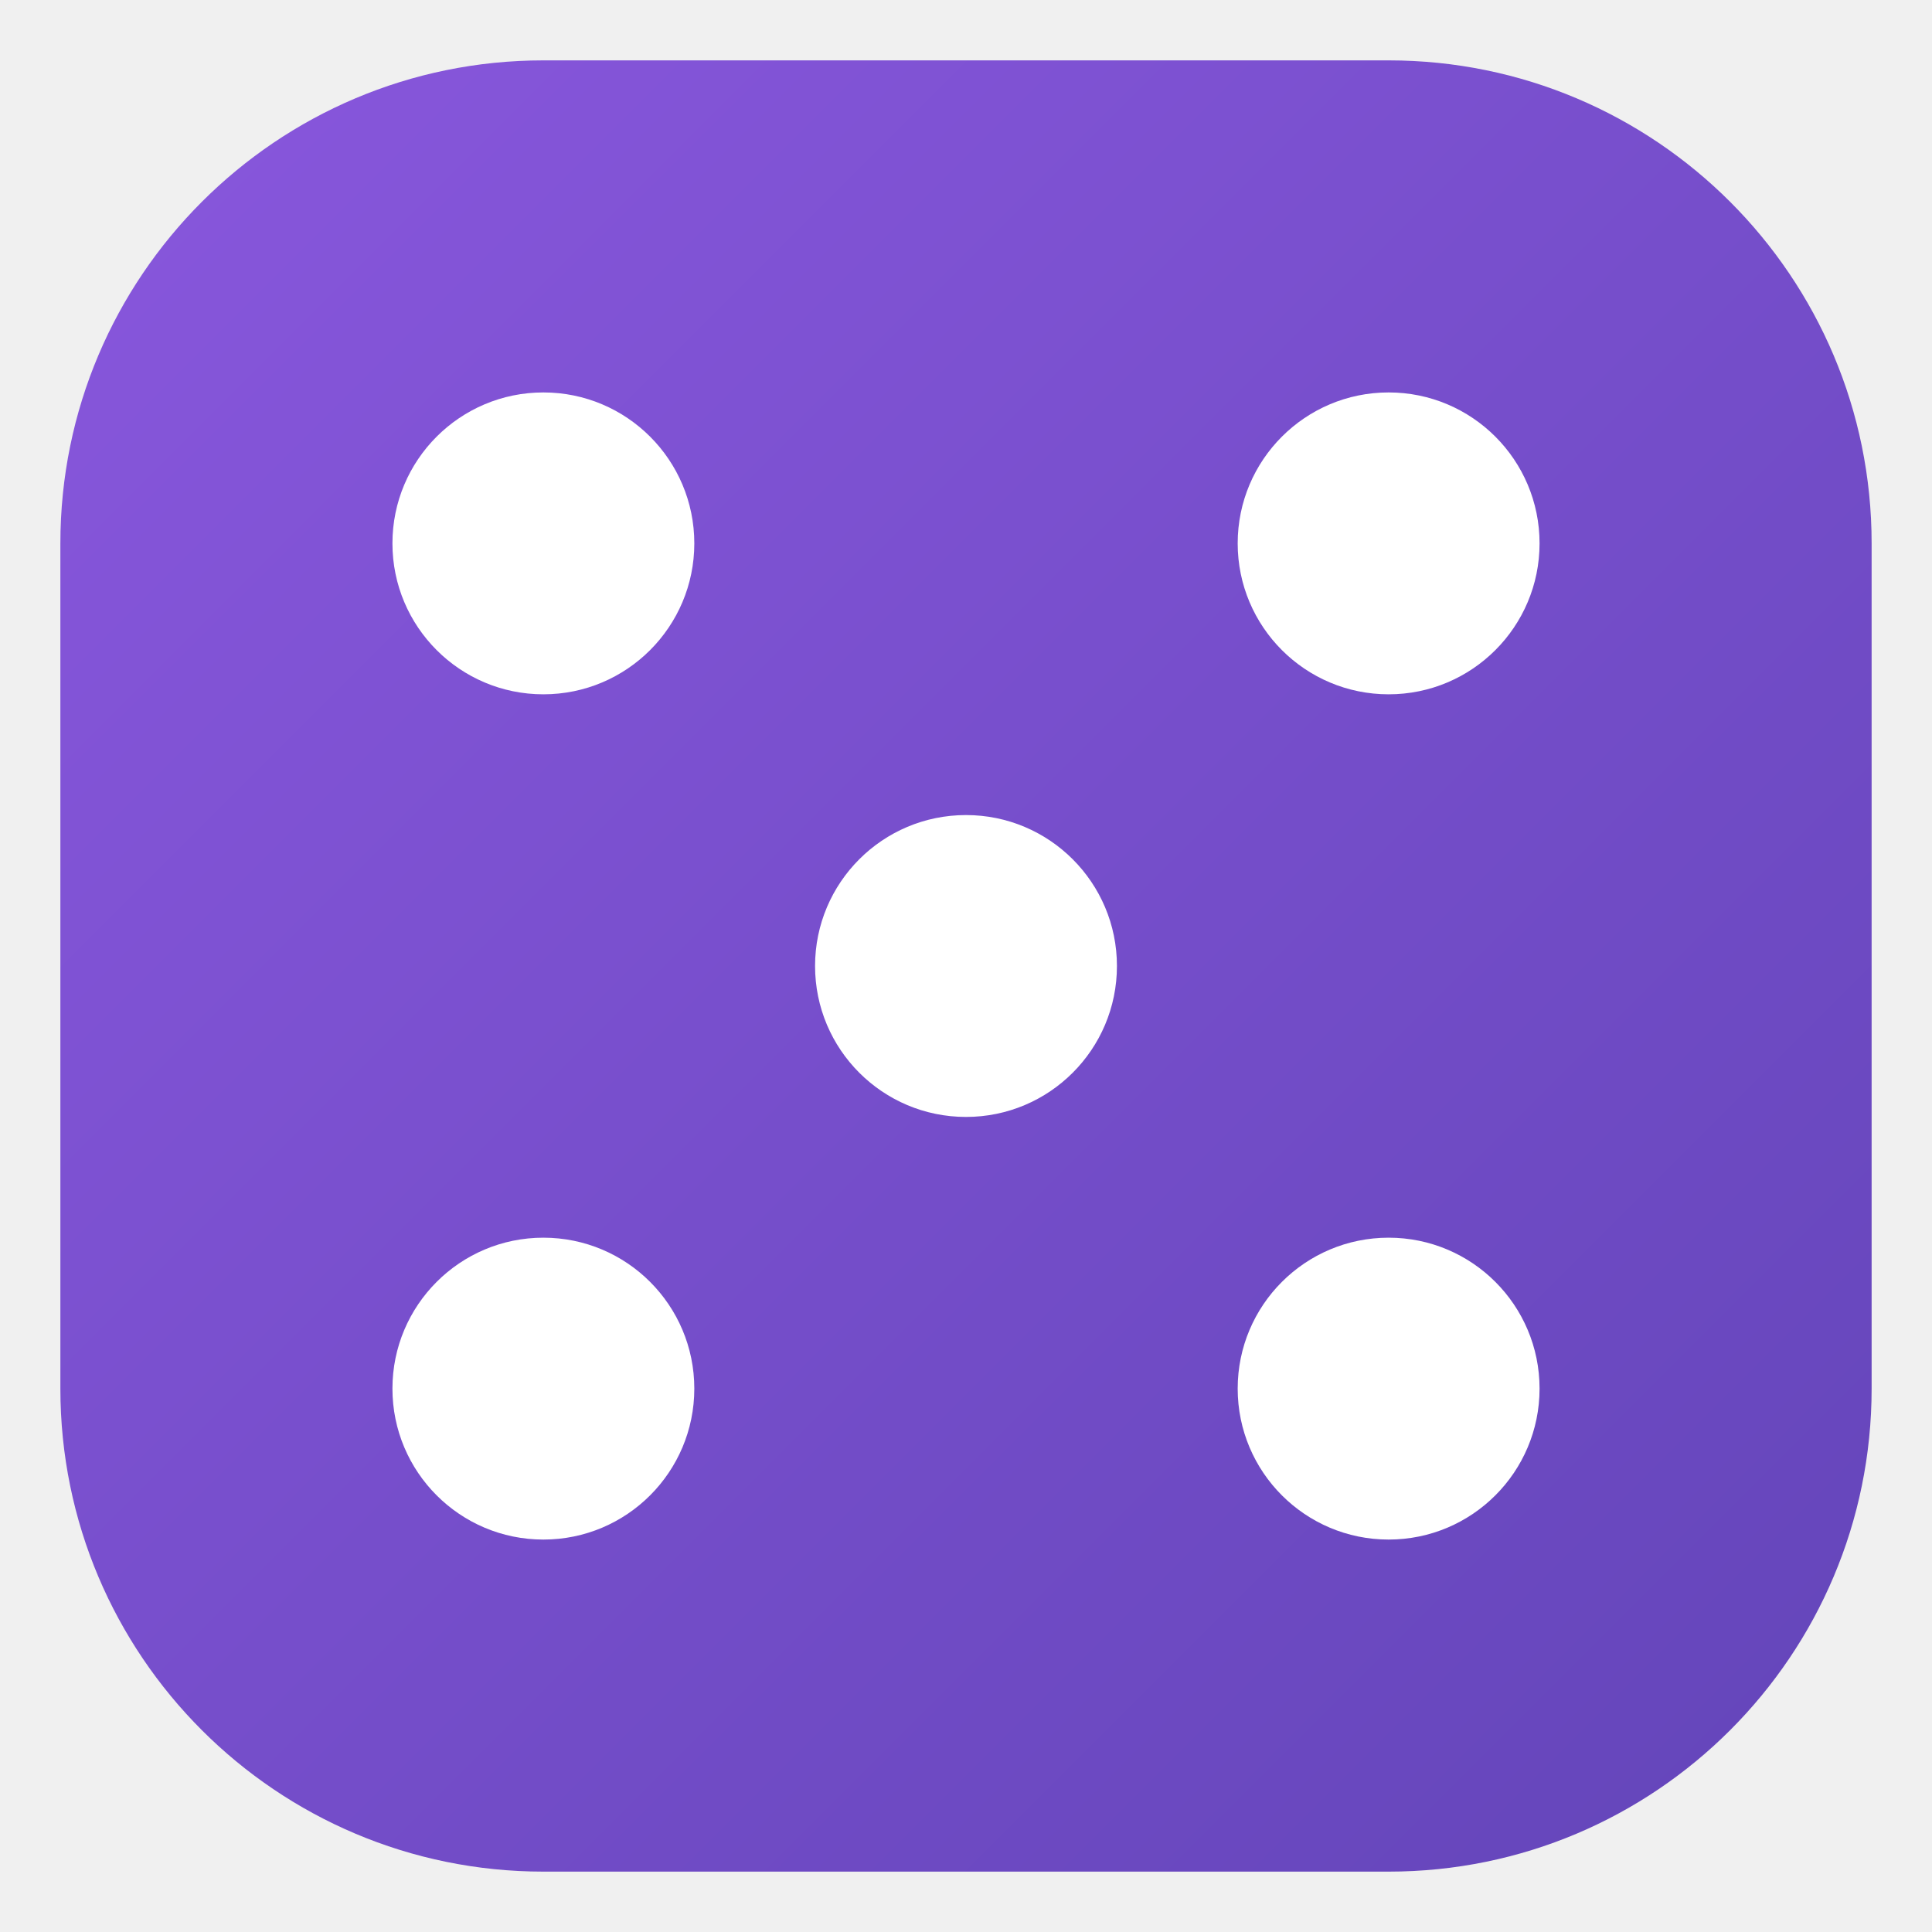
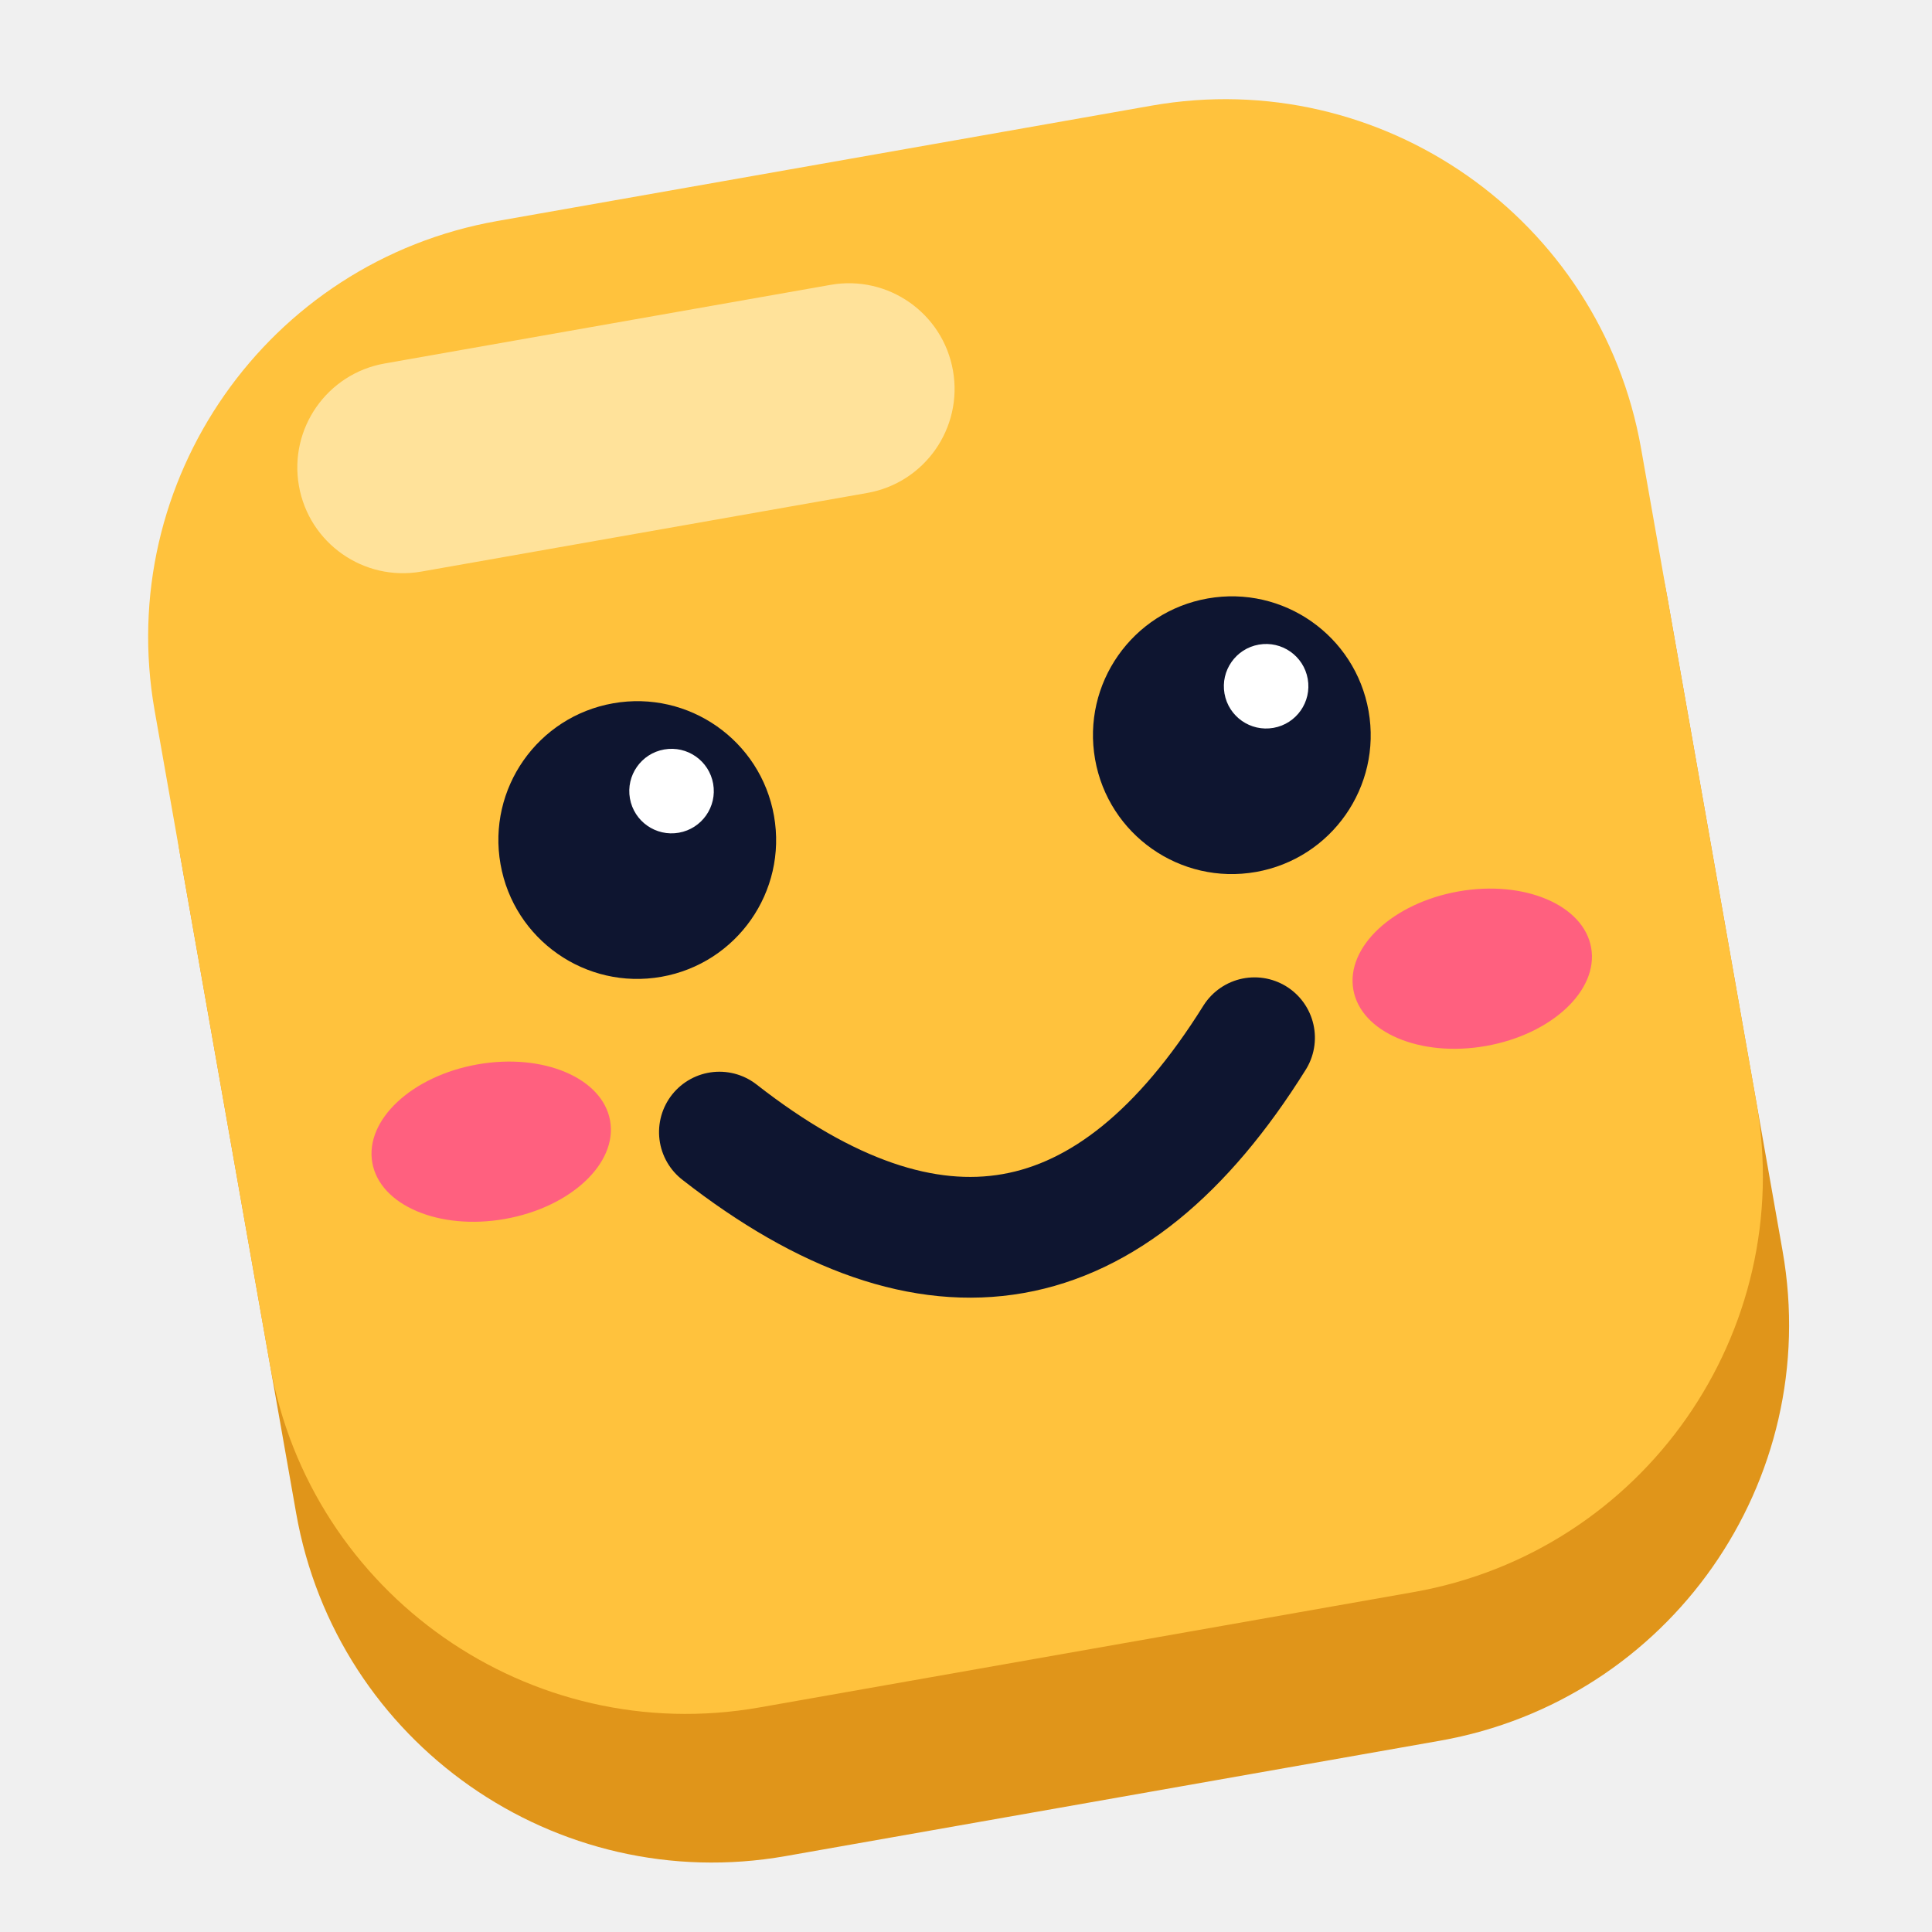
<svg xmlns="http://www.w3.org/2000/svg" viewBox="0 0 64 64">
-   <defs>
-     <linearGradient id="g" x1="0" y1="0" x2="1" y2="1">
-       <stop offset="0" stop-color="#8957dd" />
-       <stop offset="1" stop-color="#6345b9" />
-     </linearGradient>
-   </defs>
-   <rect x="2" y="2" width="60" height="60" rx="16" fill="url(#g)" />
-   <circle cx="18" cy="18" r="5" fill="#ffffff" />
-   <circle cx="46" cy="18" r="5" fill="#ffffff" />
-   <circle cx="32" cy="32" r="5" fill="#ffffff" />
-   <circle cx="18" cy="46" r="5" fill="#ffffff" />
-   <circle cx="46" cy="46" r="5" fill="#ffffff" />
+   <g transform="rotate(-10 32 32)">
+     <rect x="7" y="10" width="50" height="50" rx="14" fill="#E0951A" />
+     <rect x="7" y="5" width="50" height="50" rx="14" fill="#FFC23D" />
+     <rect x="13" y="9" width="22" height="7" rx="3.5" fill="#FFE29A" />
+     <circle cx="22" cy="26" r="4.6" fill="#0E1530" />
+     <circle cx="42" cy="26" r="4.6" fill="#0E1530" />
+     <circle cx="23.4" cy="24.6" r="1.4" fill="#FFFFFF" />
+     <circle cx="43.4" cy="24.6" r="1.4" fill="#FFFFFF" />
+     <ellipse cx="15.5" cy="35" rx="4" ry="2.6" fill="#FF4F8B" opacity="0.85" />
+     <ellipse cx="48.5" cy="35" rx="4" ry="2.6" fill="#FF4F8B" opacity="0.85" />
+     <path d="M23 36 Q32 46 41 36" fill="none" stroke="#0E1530" stroke-width="4" stroke-linecap="round" />
+   </g>
</svg>
